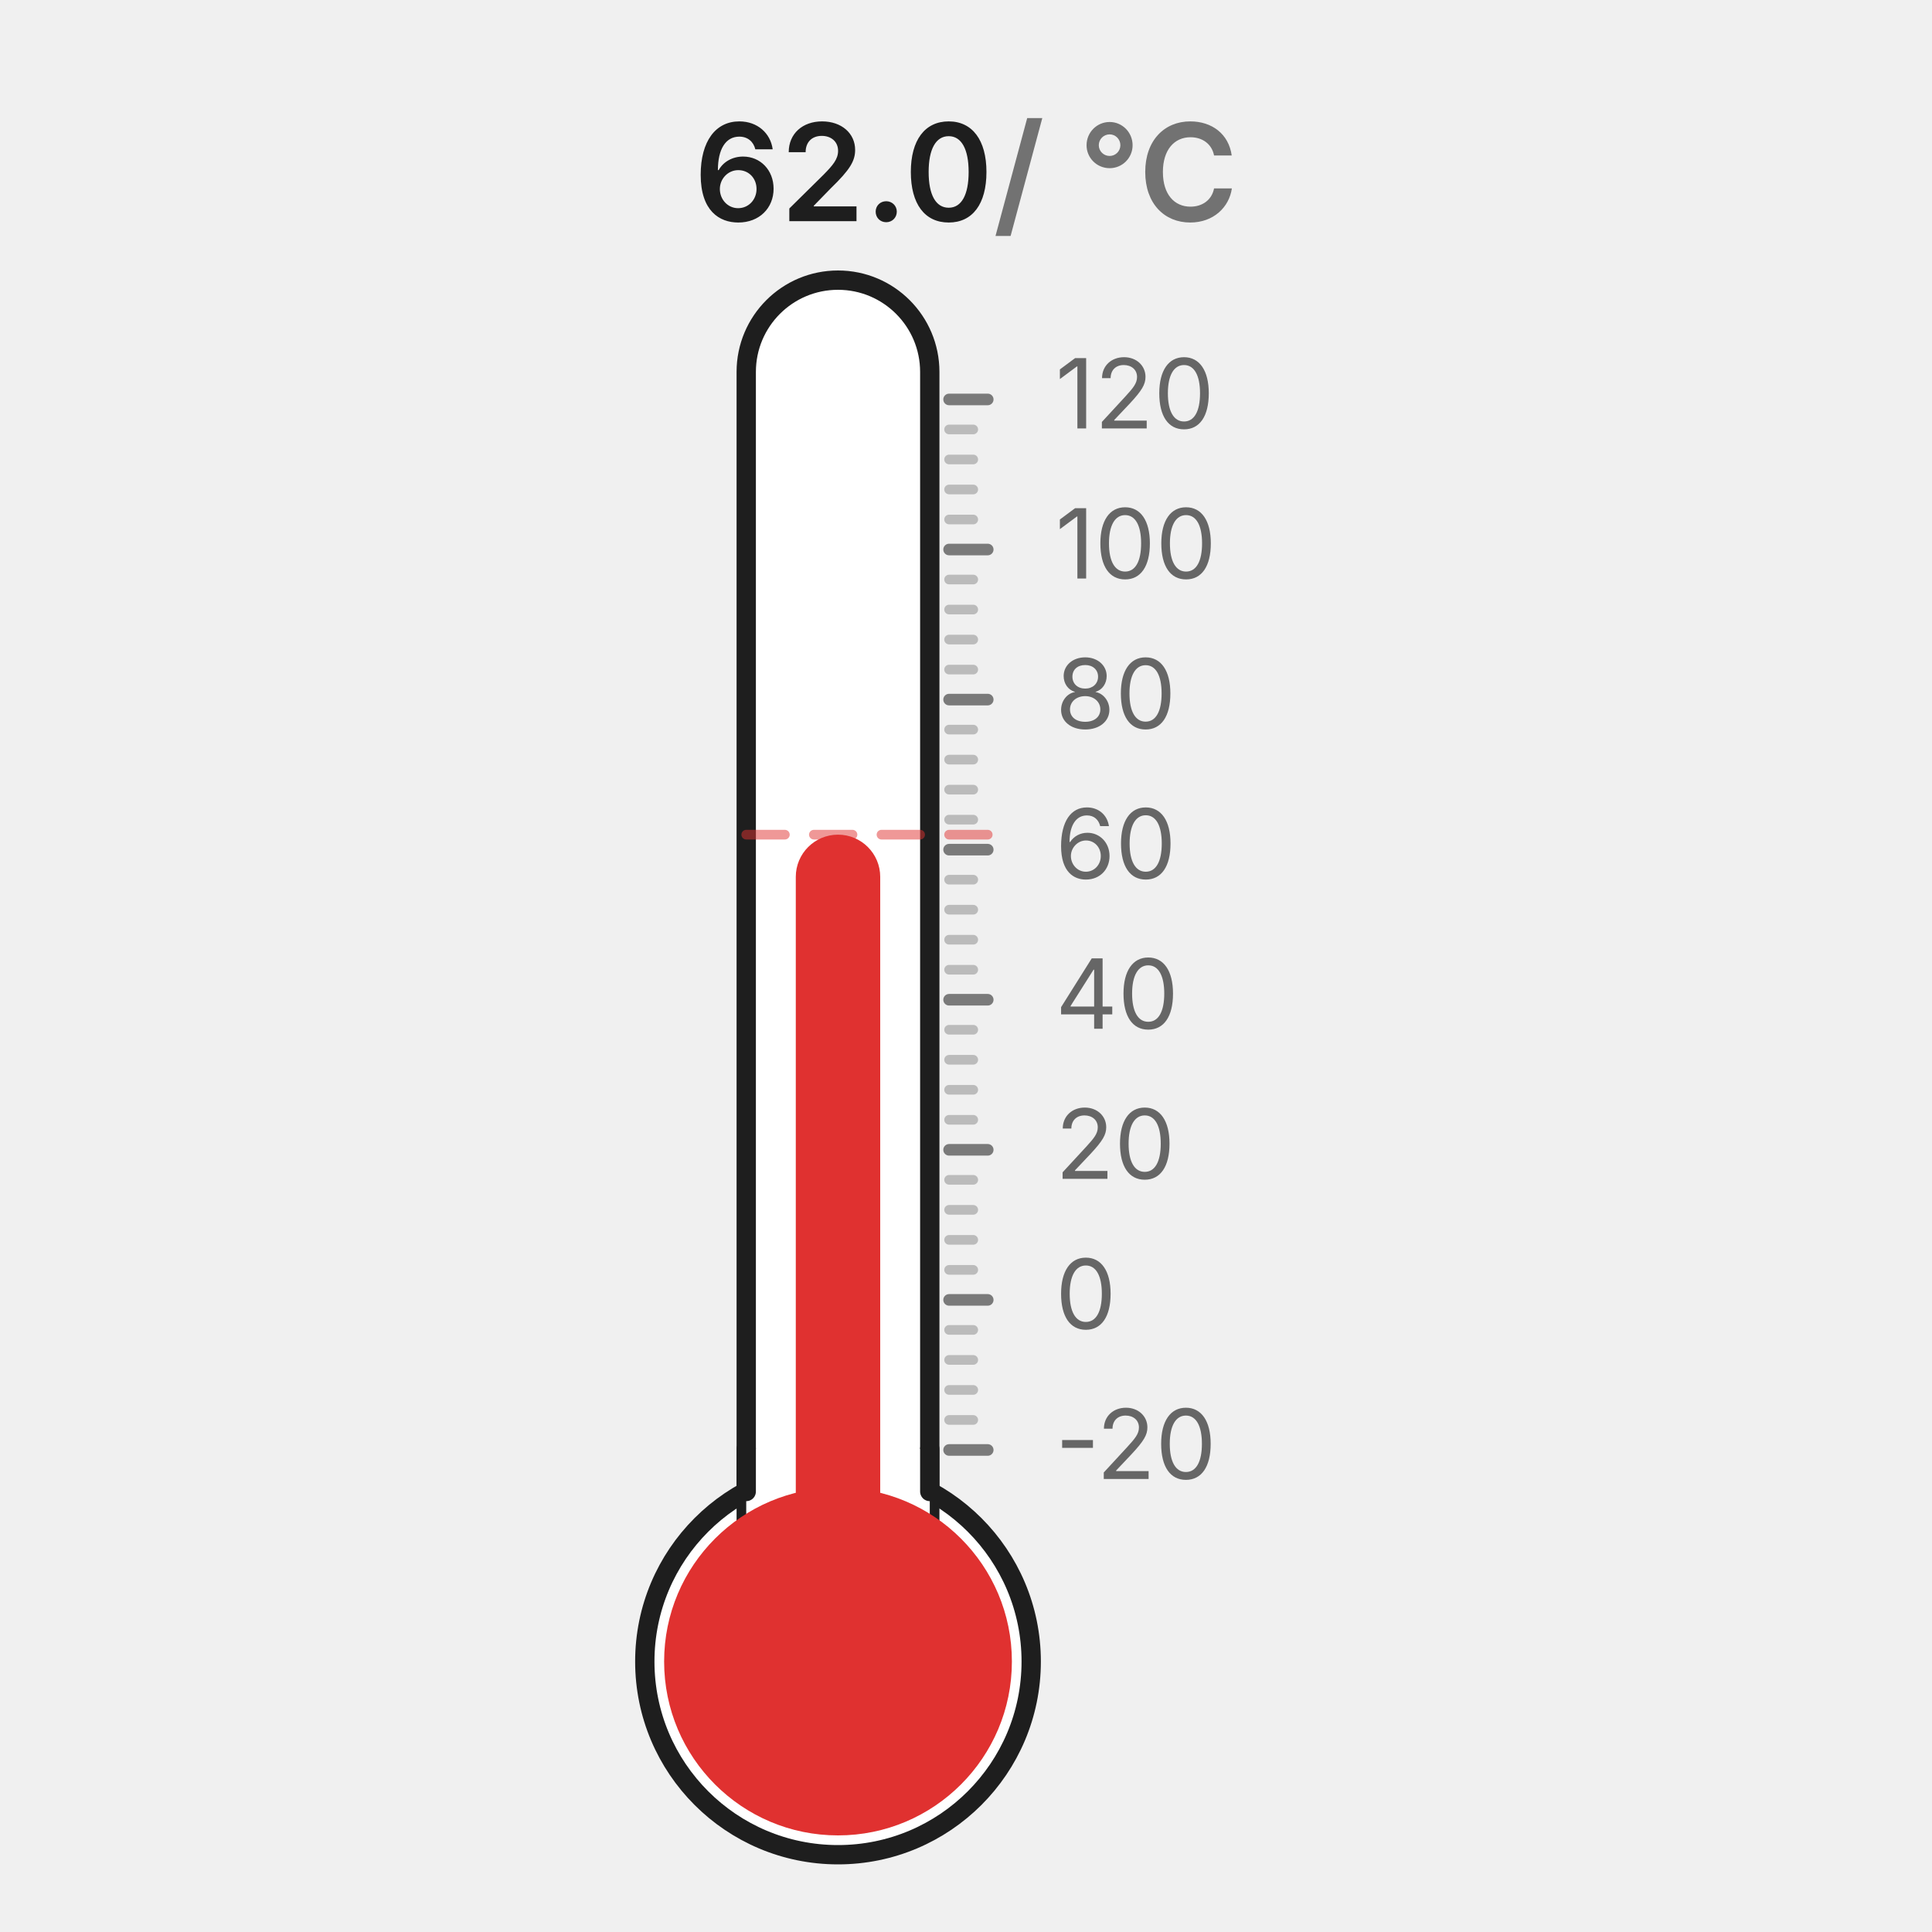
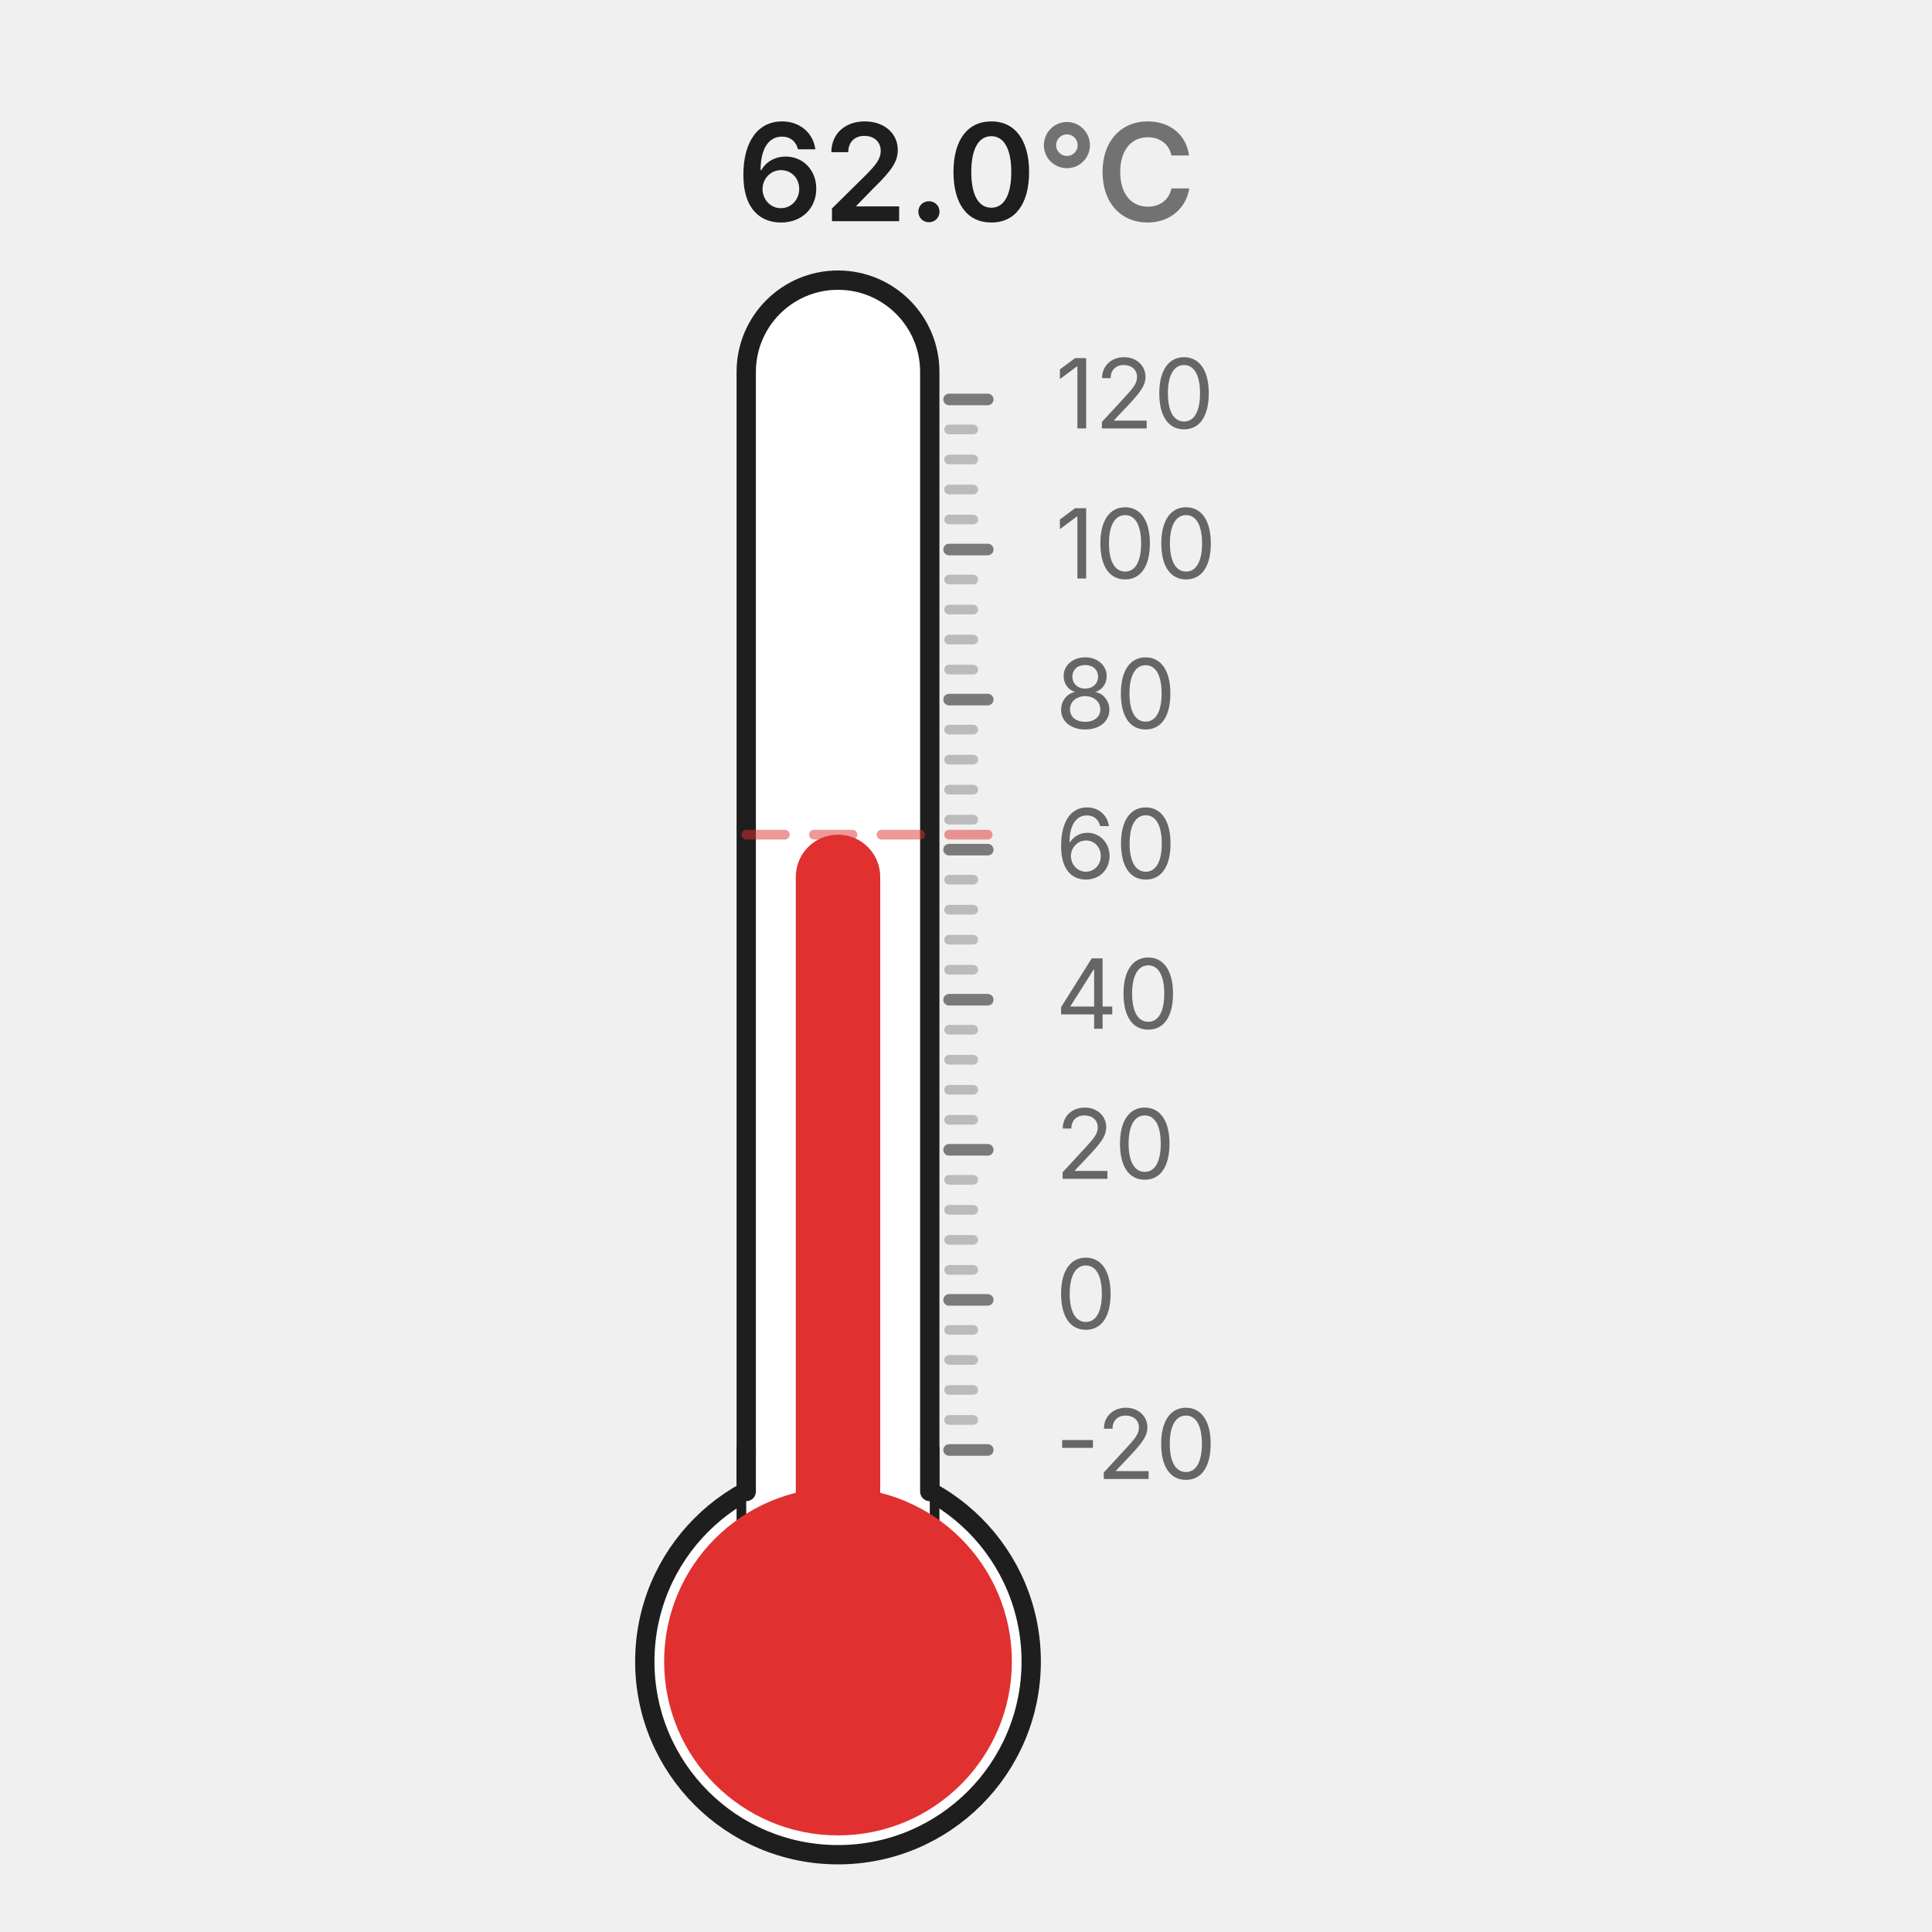
<svg xmlns="http://www.w3.org/2000/svg" width="200" height="200" viewBox="0 0 200 200">
  <g data-block-id="root:root/thermometer:thermometer" data-source-id="thermometer" data-source-type="group" data-source-component="thermometer" data-source-component-id="root">
    <circle data-block-id="root:root/thermometer.children[0]:bulb-glass" data-source-id="bulb-glass" data-source-type="circle" cx="86.75" cy="172" r="20" fill="#ffffff" stroke="#1e1e1e" stroke-width="2" stroke-linecap="round" />
    <rect data-block-id="root:root/thermometer.children[1]:stem-glass" data-source-id="stem-glass" data-source-type="rect" x="77.25" y="29" width="19" height="143" rx="9.5" ry="9.5" fill="#ffffff" stroke="#1e1e1e" stroke-width="2" stroke-linecap="round" />
    <rect data-block-id="root:root/thermometer.children[2]:neck-patch" data-source-id="neck-patch" data-source-type="rect" x="77.25" y="150" width="19" height="24" rx="0" ry="0" fill="#ffffff" stroke="none" stroke-linecap="round" />
    <line data-block-id="root:root/thermometer.children[3]:neck-left" data-source-id="neck-left" data-source-type="line" x1="77.25" y1="150" x2="77.25" y2="154.4" fill="none" stroke="#1e1e1e" stroke-width="2" stroke-linecap="round" />
    <line data-block-id="root:root/thermometer.children[4]:neck-right" data-source-id="neck-right" data-source-type="line" x1="96.25" y1="150" x2="96.25" y2="154.4" fill="none" stroke="#1e1e1e" stroke-width="2" stroke-linecap="round" />
    <circle data-block-id="root:root/thermometer.children[5]:bulb-liquid" data-source-id="bulb-liquid" data-source-type="circle" cx="86.75" cy="172" r="18" fill="#e03130" stroke="none" stroke-linecap="round" />
    <rect data-block-id="root:root/thermometer.children[6]:column" data-source-id="column" data-source-type="rect" x="82.38" y="86.404" width="8.74" height="85.596" rx="4.37" ry="4.37" fill="#e03130" stroke="none" stroke-linecap="round" />
    <line data-block-id="root:root/thermometer.children[7]:reading-crosshair" data-source-id="reading-crosshair" data-source-type="line" x1="77.25" y1="86.404" x2="102.25" y2="86.404" fill="none" stroke="#e03130" stroke-width="1" stroke-dasharray="4 3" stroke-linecap="round" opacity="0.5" />
    <rect data-block-id="root:root/thermometer.children[8]:reading-anchor" data-source-id="reading-anchor" data-source-type="rect" x="140.25" y="81.404" width="24" height="10" rx="0" ry="0" fill="none" stroke="none" stroke-linecap="round" />
    <line data-block-id="root:root/thermometer.children[9][0]:minor-tick#0" data-source-id="minor-tick" data-source-type="line" x1="98.25" y1="150.1" x2="100.75" y2="150.1" fill="none" stroke="#7a7a7a" stroke-width="1" stroke-linecap="round" opacity="0.45" />
    <line data-block-id="root:root/thermometer.children[9][1]:minor-tick#1" data-source-id="minor-tick" data-source-type="line" x1="98.25" y1="150.1" x2="100.75" y2="150.1" fill="none" stroke="#7a7a7a" stroke-width="1" stroke-linecap="round" opacity="0.45" transform="translate(0 -3.107143)" />
    <line data-block-id="root:root/thermometer.children[9][2]:minor-tick#2" data-source-id="minor-tick" data-source-type="line" x1="98.25" y1="150.1" x2="100.75" y2="150.1" fill="none" stroke="#7a7a7a" stroke-width="1" stroke-linecap="round" opacity="0.45" transform="translate(0 -6.214286)" />
    <line data-block-id="root:root/thermometer.children[9][3]:minor-tick#3" data-source-id="minor-tick" data-source-type="line" x1="98.25" y1="150.1" x2="100.75" y2="150.1" fill="none" stroke="#7a7a7a" stroke-width="1" stroke-linecap="round" opacity="0.45" transform="translate(0 -9.321429)" />
    <line data-block-id="root:root/thermometer.children[9][4]:minor-tick#4" data-source-id="minor-tick" data-source-type="line" x1="98.25" y1="150.1" x2="100.75" y2="150.1" fill="none" stroke="#7a7a7a" stroke-width="1" stroke-linecap="round" opacity="0.45" transform="translate(0 -12.42857)" />
    <line data-block-id="root:root/thermometer.children[9][5]:minor-tick#5" data-source-id="minor-tick" data-source-type="line" x1="98.25" y1="150.1" x2="100.75" y2="150.1" fill="none" stroke="#7a7a7a" stroke-width="1" stroke-linecap="round" opacity="0.45" transform="translate(0 -15.53571)" />
    <line data-block-id="root:root/thermometer.children[9][6]:minor-tick#6" data-source-id="minor-tick" data-source-type="line" x1="98.25" y1="150.1" x2="100.75" y2="150.1" fill="none" stroke="#7a7a7a" stroke-width="1" stroke-linecap="round" opacity="0.45" transform="translate(0 -18.64286)" />
    <line data-block-id="root:root/thermometer.children[9][7]:minor-tick#7" data-source-id="minor-tick" data-source-type="line" x1="98.25" y1="150.1" x2="100.75" y2="150.1" fill="none" stroke="#7a7a7a" stroke-width="1" stroke-linecap="round" opacity="0.45" transform="translate(0 -21.75)" />
    <line data-block-id="root:root/thermometer.children[9][8]:minor-tick#8" data-source-id="minor-tick" data-source-type="line" x1="98.25" y1="150.1" x2="100.75" y2="150.1" fill="none" stroke="#7a7a7a" stroke-width="1" stroke-linecap="round" opacity="0.45" transform="translate(0 -24.85714)" />
    <line data-block-id="root:root/thermometer.children[9][9]:minor-tick#9" data-source-id="minor-tick" data-source-type="line" x1="98.25" y1="150.1" x2="100.75" y2="150.1" fill="none" stroke="#7a7a7a" stroke-width="1" stroke-linecap="round" opacity="0.45" transform="translate(0 -27.96429)" />
    <line data-block-id="root:root/thermometer.children[9][10]:minor-tick#10" data-source-id="minor-tick" data-source-type="line" x1="98.25" y1="150.1" x2="100.75" y2="150.1" fill="none" stroke="#7a7a7a" stroke-width="1" stroke-linecap="round" opacity="0.45" transform="translate(0 -31.07143)" />
    <line data-block-id="root:root/thermometer.children[9][11]:minor-tick#11" data-source-id="minor-tick" data-source-type="line" x1="98.25" y1="150.1" x2="100.75" y2="150.1" fill="none" stroke="#7a7a7a" stroke-width="1" stroke-linecap="round" opacity="0.45" transform="translate(0 -34.17857)" />
    <line data-block-id="root:root/thermometer.children[9][12]:minor-tick#12" data-source-id="minor-tick" data-source-type="line" x1="98.25" y1="150.1" x2="100.75" y2="150.1" fill="none" stroke="#7a7a7a" stroke-width="1" stroke-linecap="round" opacity="0.45" transform="translate(0 -37.28571)" />
    <line data-block-id="root:root/thermometer.children[9][13]:minor-tick#13" data-source-id="minor-tick" data-source-type="line" x1="98.25" y1="150.1" x2="100.75" y2="150.1" fill="none" stroke="#7a7a7a" stroke-width="1" stroke-linecap="round" opacity="0.45" transform="translate(0 -40.39286)" />
    <line data-block-id="root:root/thermometer.children[9][14]:minor-tick#14" data-source-id="minor-tick" data-source-type="line" x1="98.25" y1="150.1" x2="100.75" y2="150.1" fill="none" stroke="#7a7a7a" stroke-width="1" stroke-linecap="round" opacity="0.45" transform="translate(0 -43.5)" />
    <line data-block-id="root:root/thermometer.children[9][15]:minor-tick#15" data-source-id="minor-tick" data-source-type="line" x1="98.25" y1="150.1" x2="100.75" y2="150.1" fill="none" stroke="#7a7a7a" stroke-width="1" stroke-linecap="round" opacity="0.45" transform="translate(0 -46.60714)" />
    <line data-block-id="root:root/thermometer.children[9][16]:minor-tick#16" data-source-id="minor-tick" data-source-type="line" x1="98.25" y1="150.1" x2="100.75" y2="150.1" fill="none" stroke="#7a7a7a" stroke-width="1" stroke-linecap="round" opacity="0.45" transform="translate(0 -49.71429)" />
    <line data-block-id="root:root/thermometer.children[9][17]:minor-tick#17" data-source-id="minor-tick" data-source-type="line" x1="98.25" y1="150.1" x2="100.75" y2="150.1" fill="none" stroke="#7a7a7a" stroke-width="1" stroke-linecap="round" opacity="0.45" transform="translate(0 -52.82143)" />
    <line data-block-id="root:root/thermometer.children[9][18]:minor-tick#18" data-source-id="minor-tick" data-source-type="line" x1="98.25" y1="150.1" x2="100.75" y2="150.1" fill="none" stroke="#7a7a7a" stroke-width="1" stroke-linecap="round" opacity="0.45" transform="translate(0 -55.92857)" />
    <line data-block-id="root:root/thermometer.children[9][19]:minor-tick#19" data-source-id="minor-tick" data-source-type="line" x1="98.25" y1="150.1" x2="100.75" y2="150.1" fill="none" stroke="#7a7a7a" stroke-width="1" stroke-linecap="round" opacity="0.45" transform="translate(0 -59.03571)" />
    <line data-block-id="root:root/thermometer.children[9][20]:minor-tick#20" data-source-id="minor-tick" data-source-type="line" x1="98.25" y1="150.1" x2="100.75" y2="150.1" fill="none" stroke="#7a7a7a" stroke-width="1" stroke-linecap="round" opacity="0.45" transform="translate(0 -62.14286)" />
    <line data-block-id="root:root/thermometer.children[9][21]:minor-tick#21" data-source-id="minor-tick" data-source-type="line" x1="98.25" y1="150.1" x2="100.75" y2="150.1" fill="none" stroke="#7a7a7a" stroke-width="1" stroke-linecap="round" opacity="0.45" transform="translate(0 -65.25)" />
    <line data-block-id="root:root/thermometer.children[9][22]:minor-tick#22" data-source-id="minor-tick" data-source-type="line" x1="98.25" y1="150.1" x2="100.75" y2="150.1" fill="none" stroke="#7a7a7a" stroke-width="1" stroke-linecap="round" opacity="0.45" transform="translate(0 -68.35714)" />
    <line data-block-id="root:root/thermometer.children[9][23]:minor-tick#23" data-source-id="minor-tick" data-source-type="line" x1="98.25" y1="150.1" x2="100.75" y2="150.1" fill="none" stroke="#7a7a7a" stroke-width="1" stroke-linecap="round" opacity="0.45" transform="translate(0 -71.46429)" />
    <line data-block-id="root:root/thermometer.children[9][24]:minor-tick#24" data-source-id="minor-tick" data-source-type="line" x1="98.25" y1="150.1" x2="100.75" y2="150.1" fill="none" stroke="#7a7a7a" stroke-width="1" stroke-linecap="round" opacity="0.45" transform="translate(0 -74.57143)" />
    <line data-block-id="root:root/thermometer.children[9][25]:minor-tick#25" data-source-id="minor-tick" data-source-type="line" x1="98.25" y1="150.1" x2="100.75" y2="150.1" fill="none" stroke="#7a7a7a" stroke-width="1" stroke-linecap="round" opacity="0.45" transform="translate(0 -77.67857)" />
    <line data-block-id="root:root/thermometer.children[9][26]:minor-tick#26" data-source-id="minor-tick" data-source-type="line" x1="98.25" y1="150.1" x2="100.75" y2="150.1" fill="none" stroke="#7a7a7a" stroke-width="1" stroke-linecap="round" opacity="0.45" transform="translate(0 -80.78571)" />
    <line data-block-id="root:root/thermometer.children[9][27]:minor-tick#27" data-source-id="minor-tick" data-source-type="line" x1="98.25" y1="150.1" x2="100.75" y2="150.1" fill="none" stroke="#7a7a7a" stroke-width="1" stroke-linecap="round" opacity="0.45" transform="translate(0 -83.89286)" />
    <line data-block-id="root:root/thermometer.children[9][28]:minor-tick#28" data-source-id="minor-tick" data-source-type="line" x1="98.25" y1="150.1" x2="100.75" y2="150.1" fill="none" stroke="#7a7a7a" stroke-width="1" stroke-linecap="round" opacity="0.45" transform="translate(0 -87)" />
    <line data-block-id="root:root/thermometer.children[9][29]:minor-tick#29" data-source-id="minor-tick" data-source-type="line" x1="98.25" y1="150.1" x2="100.75" y2="150.1" fill="none" stroke="#7a7a7a" stroke-width="1" stroke-linecap="round" opacity="0.45" transform="translate(0 -90.10714)" />
    <line data-block-id="root:root/thermometer.children[9][30]:minor-tick#30" data-source-id="minor-tick" data-source-type="line" x1="98.25" y1="150.1" x2="100.75" y2="150.1" fill="none" stroke="#7a7a7a" stroke-width="1" stroke-linecap="round" opacity="0.45" transform="translate(0 -93.21429)" />
    <line data-block-id="root:root/thermometer.children[9][31]:minor-tick#31" data-source-id="minor-tick" data-source-type="line" x1="98.25" y1="150.1" x2="100.75" y2="150.1" fill="none" stroke="#7a7a7a" stroke-width="1" stroke-linecap="round" opacity="0.45" transform="translate(0 -96.32143)" />
    <line data-block-id="root:root/thermometer.children[9][32]:minor-tick#32" data-source-id="minor-tick" data-source-type="line" x1="98.25" y1="150.1" x2="100.75" y2="150.1" fill="none" stroke="#7a7a7a" stroke-width="1" stroke-linecap="round" opacity="0.45" transform="translate(0 -99.42857)" />
    <line data-block-id="root:root/thermometer.children[9][33]:minor-tick#33" data-source-id="minor-tick" data-source-type="line" x1="98.25" y1="150.1" x2="100.75" y2="150.1" fill="none" stroke="#7a7a7a" stroke-width="1" stroke-linecap="round" opacity="0.45" transform="translate(0 -102.5357)" />
    <line data-block-id="root:root/thermometer.children[9][34]:minor-tick#34" data-source-id="minor-tick" data-source-type="line" x1="98.25" y1="150.1" x2="100.75" y2="150.1" fill="none" stroke="#7a7a7a" stroke-width="1" stroke-linecap="round" opacity="0.45" transform="translate(0 -105.6429)" />
    <line data-block-id="root:root/thermometer.children[9][35]:minor-tick#35" data-source-id="minor-tick" data-source-type="line" x1="98.25" y1="150.1" x2="100.75" y2="150.1" fill="none" stroke="#7a7a7a" stroke-width="1" stroke-linecap="round" opacity="0.45" transform="translate(0 -108.75)" />
    <line data-block-id="root:root/thermometer.children[10][0]:major-tick#0" data-source-id="major-tick" data-source-type="line" x1="98.25" y1="150.1" x2="102.25" y2="150.1" fill="none" stroke="#7a7a7a" stroke-width="1.2" stroke-linecap="round" />
    <line data-block-id="root:root/thermometer.children[10][1]:major-tick#1" data-source-id="major-tick" data-source-type="line" x1="98.25" y1="150.1" x2="102.25" y2="150.1" fill="none" stroke="#7a7a7a" stroke-width="1.2" stroke-linecap="round" transform="translate(0 -15.53571)" />
    <line data-block-id="root:root/thermometer.children[10][2]:major-tick#2" data-source-id="major-tick" data-source-type="line" x1="98.25" y1="150.1" x2="102.25" y2="150.1" fill="none" stroke="#7a7a7a" stroke-width="1.2" stroke-linecap="round" transform="translate(0 -31.07143)" />
    <line data-block-id="root:root/thermometer.children[10][3]:major-tick#3" data-source-id="major-tick" data-source-type="line" x1="98.25" y1="150.1" x2="102.25" y2="150.1" fill="none" stroke="#7a7a7a" stroke-width="1.2" stroke-linecap="round" transform="translate(0 -46.60714)" />
    <line data-block-id="root:root/thermometer.children[10][4]:major-tick#4" data-source-id="major-tick" data-source-type="line" x1="98.25" y1="150.1" x2="102.25" y2="150.1" fill="none" stroke="#7a7a7a" stroke-width="1.2" stroke-linecap="round" transform="translate(0 -62.14286)" />
    <line data-block-id="root:root/thermometer.children[10][5]:major-tick#5" data-source-id="major-tick" data-source-type="line" x1="98.25" y1="150.1" x2="102.25" y2="150.1" fill="none" stroke="#7a7a7a" stroke-width="1.2" stroke-linecap="round" transform="translate(0 -77.67857)" />
    <line data-block-id="root:root/thermometer.children[10][6]:major-tick#6" data-source-id="major-tick" data-source-type="line" x1="98.25" y1="150.1" x2="102.25" y2="150.1" fill="none" stroke="#7a7a7a" stroke-width="1.2" stroke-linecap="round" transform="translate(0 -93.21429)" />
    <line data-block-id="root:root/thermometer.children[10][7]:major-tick#7" data-source-id="major-tick" data-source-type="line" x1="98.25" y1="150.1" x2="102.25" y2="150.1" fill="none" stroke="#7a7a7a" stroke-width="1.2" stroke-linecap="round" transform="translate(0 -108.75)" />
    <text data-block-id="root:root/thermometer.children[11][0]:tick-label#0" data-source-id="tick-label" data-source-type="text" x="109.25" y="153.1" font-size="10" font-family="Katex_Main, Inter, serif" font-weight="400" text-anchor="start" dominant-baseline="auto" fill="#666666" stroke="none" stroke-linecap="round">-20</text>
    <text data-block-id="root:root/thermometer.children[11][1]:tick-label#1" data-source-id="tick-label" data-source-type="text" x="109.25" y="153.1" font-size="10" font-family="Katex_Main, Inter, serif" font-weight="400" text-anchor="start" dominant-baseline="auto" fill="#666666" stroke="none" stroke-linecap="round" transform="translate(0 -15.53571)">0</text>
    <text data-block-id="root:root/thermometer.children[11][2]:tick-label#2" data-source-id="tick-label" data-source-type="text" x="109.25" y="153.1" font-size="10" font-family="Katex_Main, Inter, serif" font-weight="400" text-anchor="start" dominant-baseline="auto" fill="#666666" stroke="none" stroke-linecap="round" transform="translate(0 -31.07143)">20</text>
    <text data-block-id="root:root/thermometer.children[11][3]:tick-label#3" data-source-id="tick-label" data-source-type="text" x="109.25" y="153.1" font-size="10" font-family="Katex_Main, Inter, serif" font-weight="400" text-anchor="start" dominant-baseline="auto" fill="#666666" stroke="none" stroke-linecap="round" transform="translate(0 -46.60714)">40</text>
    <text data-block-id="root:root/thermometer.children[11][4]:tick-label#4" data-source-id="tick-label" data-source-type="text" x="109.25" y="153.1" font-size="10" font-family="Katex_Main, Inter, serif" font-weight="400" text-anchor="start" dominant-baseline="auto" fill="#666666" stroke="none" stroke-linecap="round" transform="translate(0 -62.14286)">60</text>
    <text data-block-id="root:root/thermometer.children[11][5]:tick-label#5" data-source-id="tick-label" data-source-type="text" x="109.25" y="153.1" font-size="10" font-family="Katex_Main, Inter, serif" font-weight="400" text-anchor="start" dominant-baseline="auto" fill="#666666" stroke="none" stroke-linecap="round" transform="translate(0 -77.67857)">80</text>
    <text data-block-id="root:root/thermometer.children[11][6]:tick-label#6" data-source-id="tick-label" data-source-type="text" x="109.25" y="153.1" font-size="10" font-family="Katex_Main, Inter, serif" font-weight="400" text-anchor="start" dominant-baseline="auto" fill="#666666" stroke="none" stroke-linecap="round" transform="translate(0 -93.21429)">100</text>
    <text data-block-id="root:root/thermometer.children[11][7]:tick-label#7" data-source-id="tick-label" data-source-type="text" x="109.25" y="153.1" font-size="10" font-family="Katex_Main, Inter, serif" font-weight="400" text-anchor="start" dominant-baseline="auto" fill="#666666" stroke="none" stroke-linecap="round" transform="translate(0 -108.75)">120</text>
-     <text data-block-id="root:root/thermometer.children[12]:readout" data-source-id="readout" data-source-type="text" x="100" y="17.8" font-size="14" font-family="Katex_Main, Inter, serif" font-weight="600" text-anchor="middle" dominant-baseline="central" fill="#1e1e1e" stroke="none" stroke-linecap="round">62.0<tspan fill-opacity="0.6"> / °C</tspan>
+     <text data-block-id="root:root/thermometer.children[12]:readout" data-source-id="readout" data-source-type="text" x="100" y="17.8" font-size="14" font-family="Katex_Main, Inter, serif" font-weight="600" text-anchor="middle" dominant-baseline="central" fill="#1e1e1e" stroke="none" stroke-linecap="round">62.0<tspan fill-opacity="0.6"> °C</tspan>
    </text>
    <rect data-block-id="root:root/thermometer.children[13]:column-grab" data-source-id="column-grab" data-source-type="rect" x="77.25" y="29" width="19" height="143" rx="0" ry="0" fill="none" stroke="none" stroke-linecap="round" />
  </g>
</svg>
